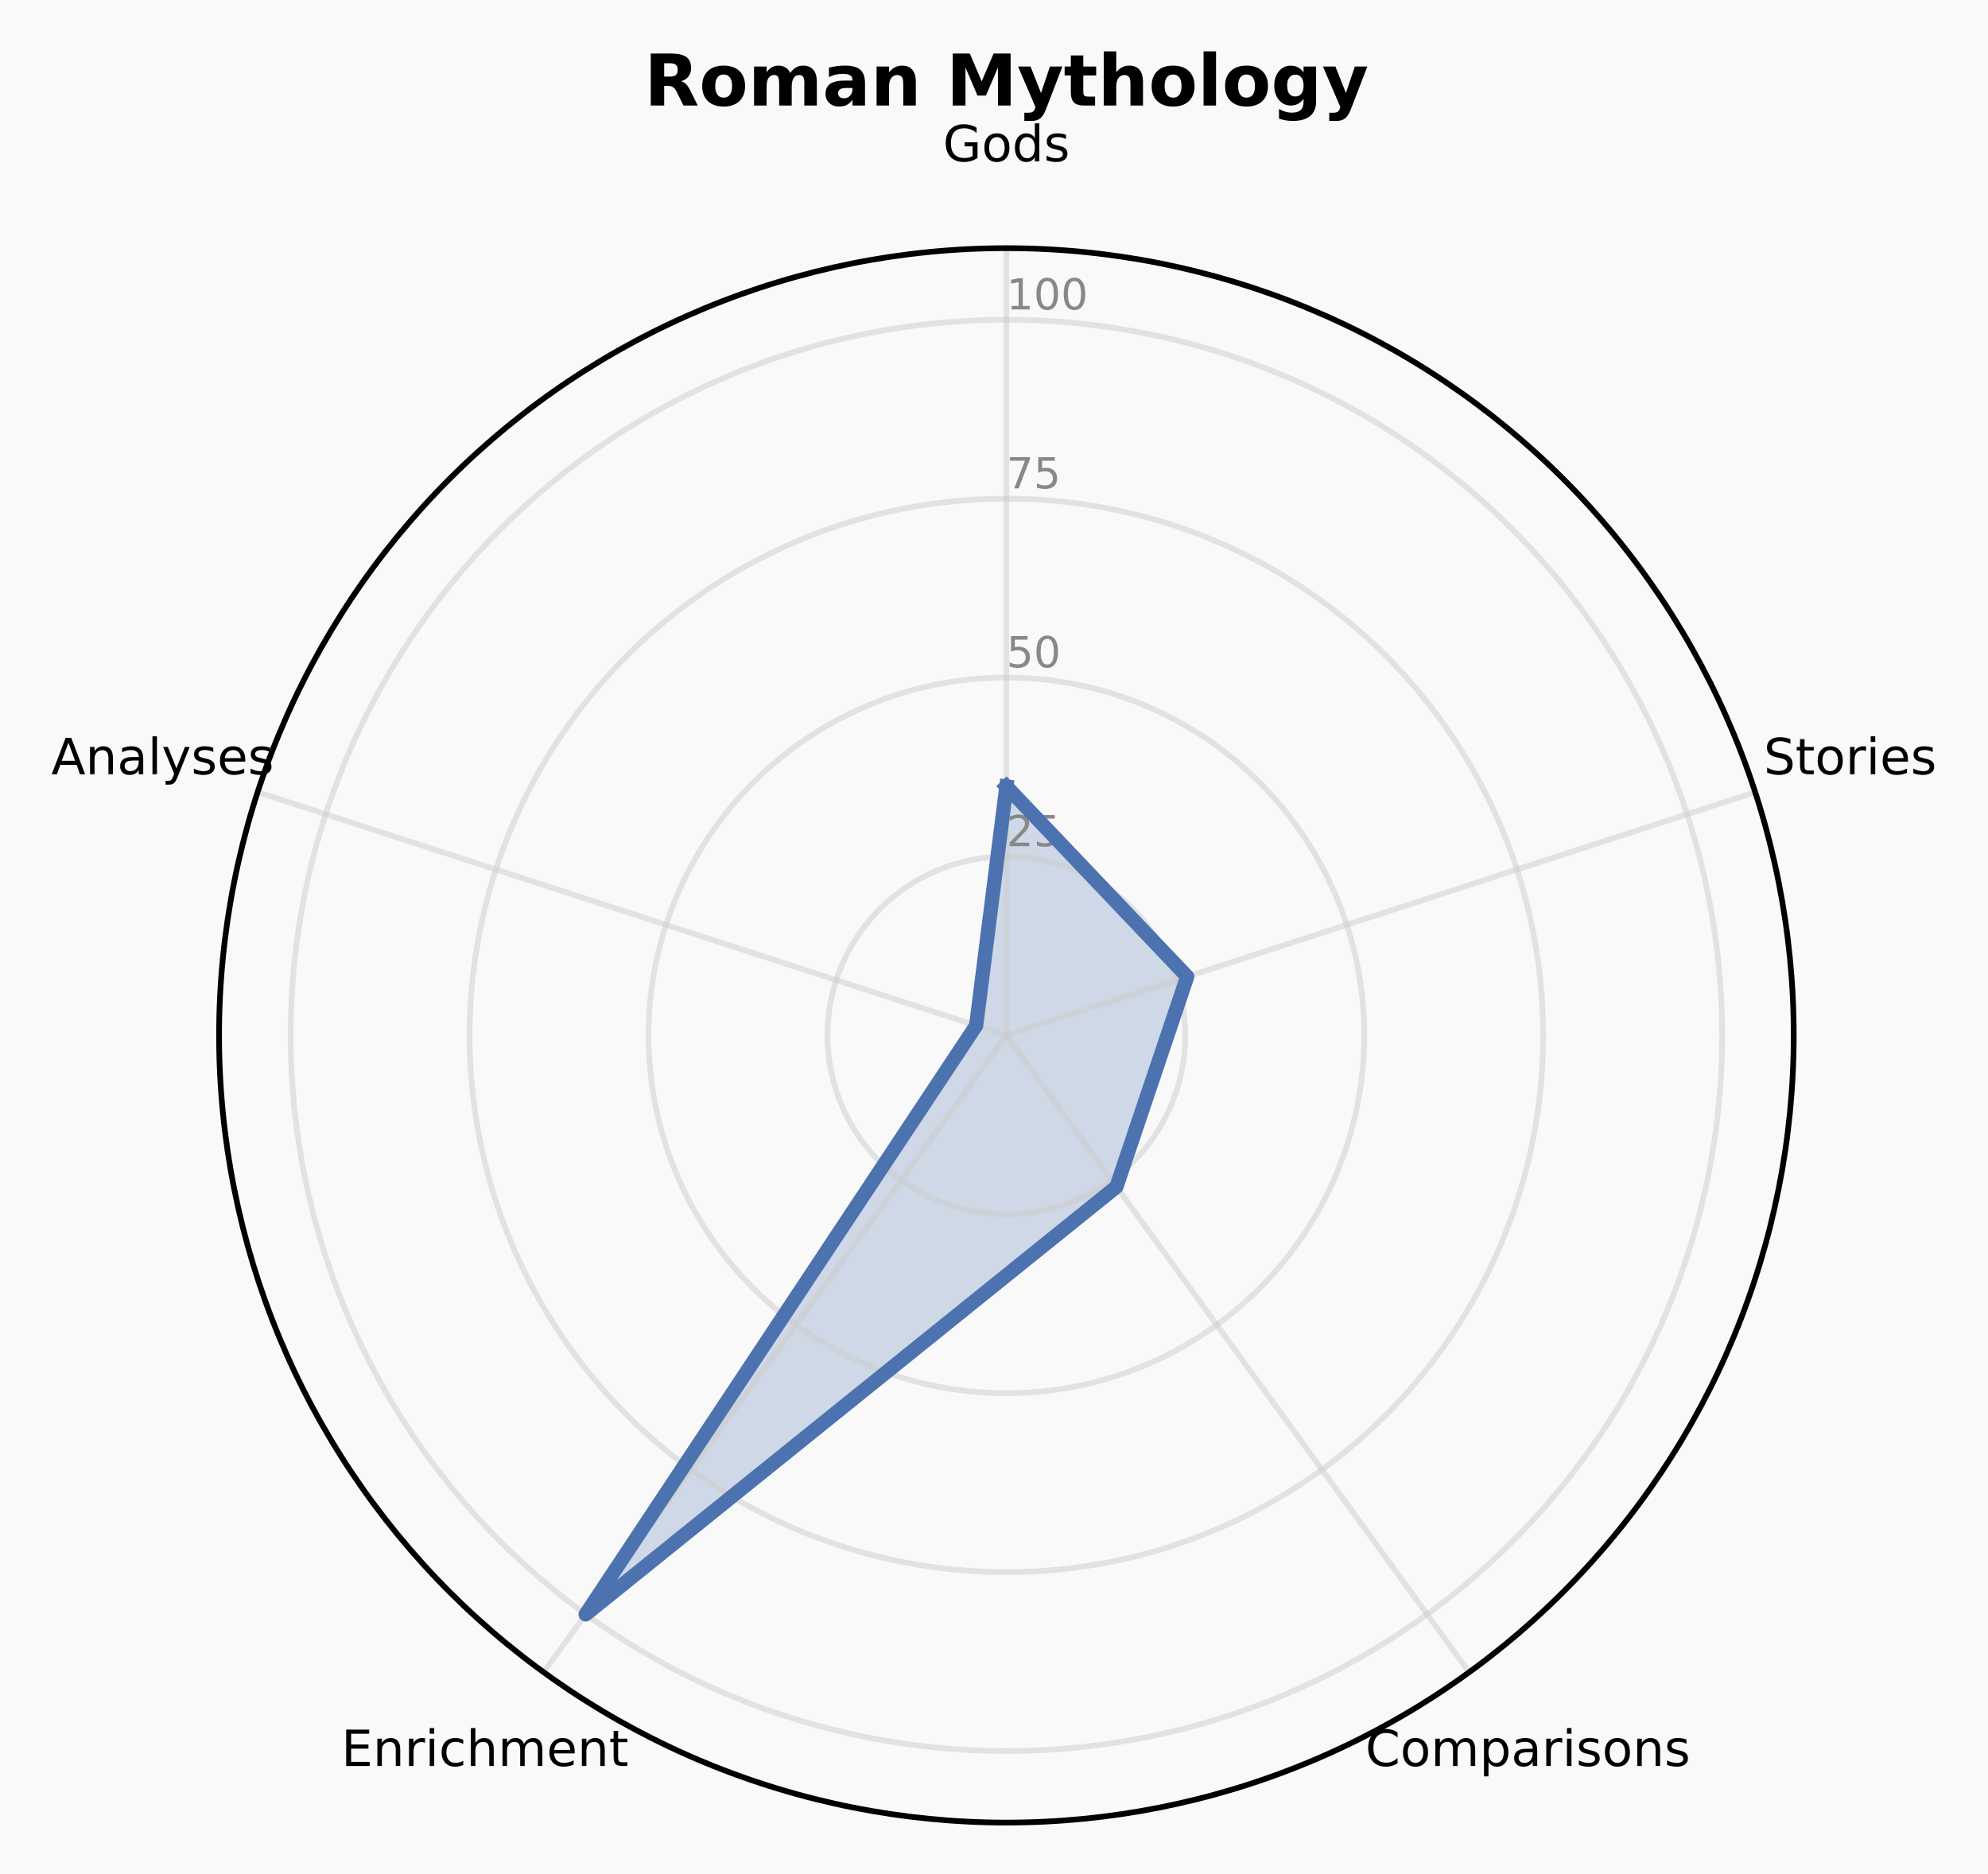
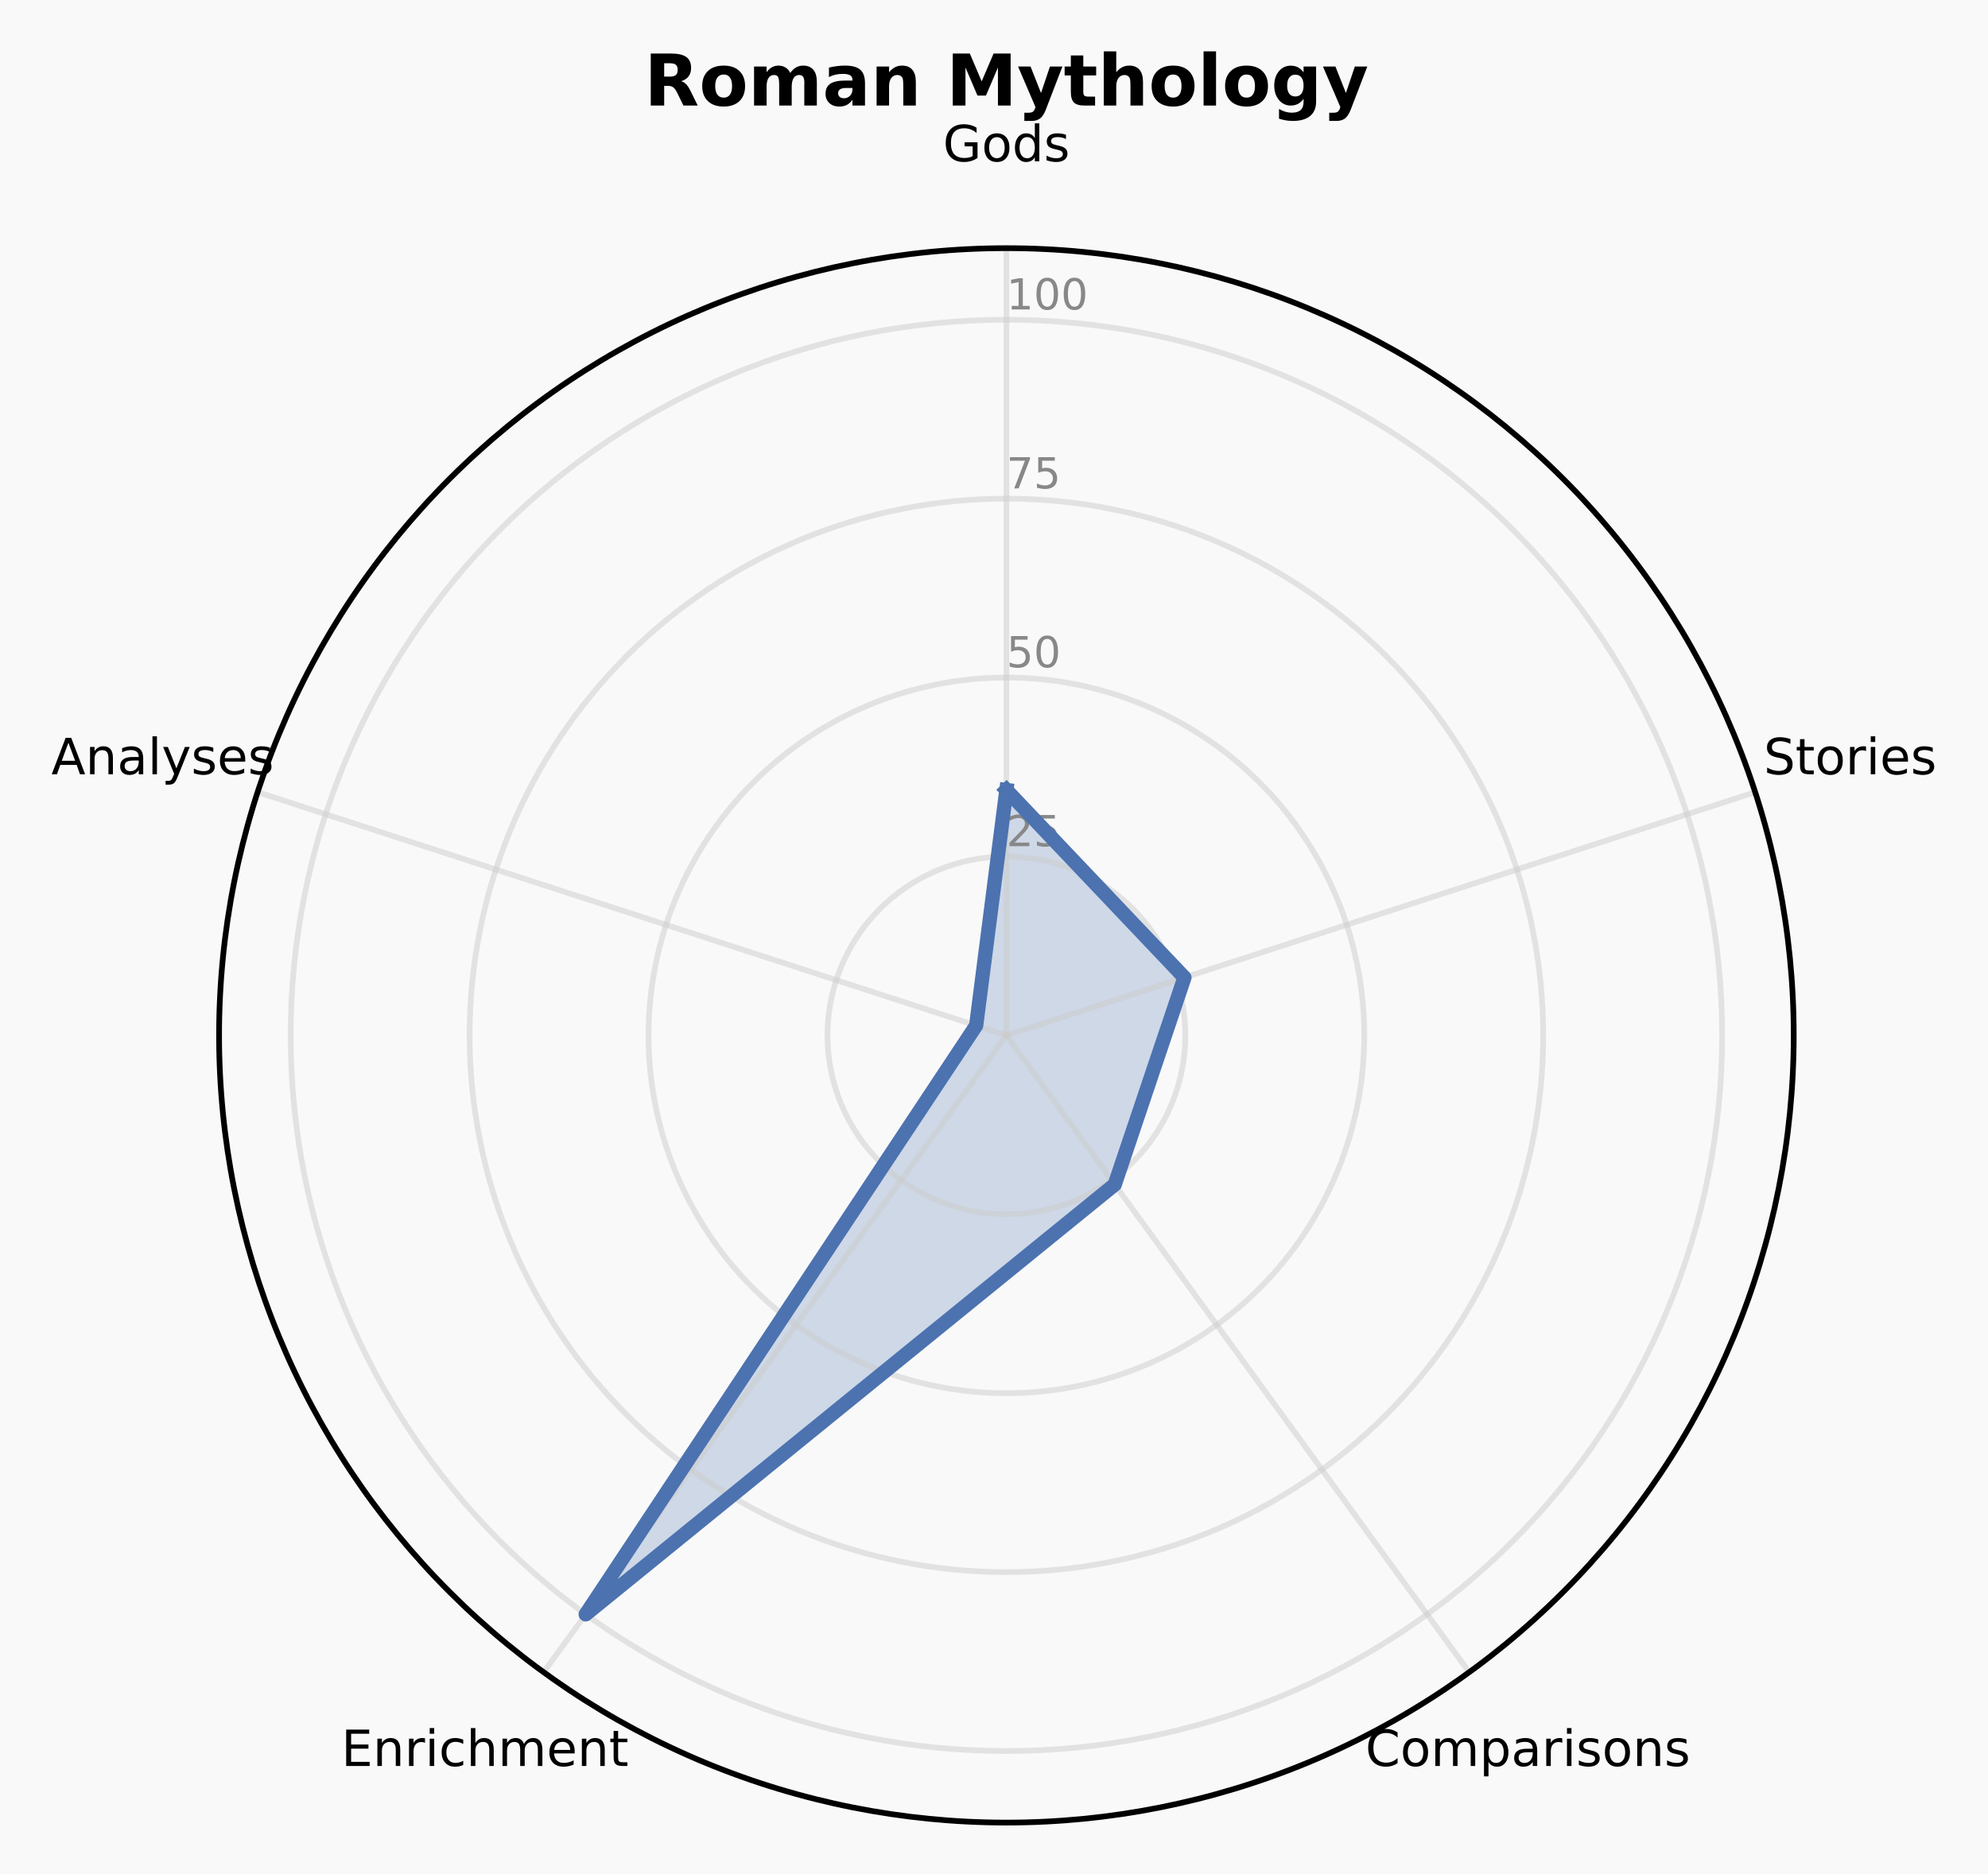
<svg xmlns="http://www.w3.org/2000/svg" xmlns:xlink="http://www.w3.org/1999/xlink" width="278.709pt" height="262.758pt" viewBox="0 0 278.709 262.758" version="1.1">
  <defs>
    <style type="text/css">*{stroke-linejoin: round; stroke-linecap: butt}</style>
  </defs>
  <g id="figure_1">
    <g id="patch_1">
      <path d="M 0 262.758  L 278.709 262.758  L 278.709 0  L 0 0  z " style="fill: #f9f9f9" />
    </g>
    <g id="axes_1">
      <g id="patch_2">
        <path d="M 251.473 145.178  C 251.473 130.683 248.618 116.329 243.071 102.938  C 237.524 89.546 229.393 77.377 219.143 67.128  C 208.894 56.878 196.725 48.748 183.334 43.201  C 169.942 37.654 155.588 34.798 141.093 34.798  C 126.598 34.798 112.244 37.654 98.853 43.201  C 85.461 48.748 73.293 56.878 63.043 67.128  C 52.794 77.377 44.663 89.546 39.116 102.938  C 33.569 116.329 30.714 130.683 30.714 145.178  C 30.714 159.673 33.569 174.027 39.116 187.418  C 44.663 200.81 52.794 212.979 63.043 223.228  C 73.293 233.478 85.461 241.609 98.853 247.155  C 112.244 252.702 126.598 255.558 141.093 255.558  C 155.588 255.558 169.942 252.702 183.334 247.155  C 196.725 241.609 208.894 233.478 219.143 223.228  C 229.393 212.979 237.524 200.81 243.071 187.418  C 248.618 174.027 251.473 159.673 251.473 145.178  M 141.093 145.178  C 141.093 145.178 141.093 145.178 141.093 145.178  C 141.093 145.178 141.093 145.178 141.093 145.178  C 141.093 145.178 141.093 145.178 141.093 145.178  C 141.093 145.178 141.093 145.178 141.093 145.178  C 141.093 145.178 141.093 145.178 141.093 145.178  C 141.093 145.178 141.093 145.178 141.093 145.178  C 141.093 145.178 141.093 145.178 141.093 145.178  C 141.093 145.178 141.093 145.178 141.093 145.178  C 141.093 145.178 141.093 145.178 141.093 145.178  C 141.093 145.178 141.093 145.178 141.093 145.178  C 141.093 145.178 141.093 145.178 141.093 145.178  C 141.093 145.178 141.093 145.178 141.093 145.178  C 141.093 145.178 141.093 145.178 141.093 145.178  C 141.093 145.178 141.093 145.178 141.093 145.178  C 141.093 145.178 141.093 145.178 141.093 145.178  C 141.093 145.178 141.093 145.178 141.093 145.178  z " style="fill: #f9f9f9" />
      </g>
      <g id="patch_3">
-         <path d="M 141.093 110.275  L 166.443 136.941  L 156.519 166.41  L 82.112 226.359  L 136.852 143.8  z " clip-path="url(#pf3f1584807)" style="fill: #4c72b0; opacity: 0.25; stroke: #4c72b0; stroke-linejoin: miter" />
+         <path d="M 141.093 110.774  L 166.053 137.068  L 156.285 166.088  L 82.112 226.359  L 136.852 143.8  z " clip-path="url(#p3f93b5cfc9)" style="fill: #4c72b0; opacity: 0.25; stroke: #4c72b0; stroke-linejoin: miter" />
      </g>
      <g id="matplotlib.axis_1">
        <g id="xtick_1">
          <g id="line2d_1">
-             <path d="M 141.093 145.178  L 141.093 34.798  " clip-path="url(#pf3f1584807)" style="fill: none; stroke: #cccccc; stroke-opacity: 0.5; stroke-width: 0.8; stroke-linecap: square" />
+             <path d="M 141.093 145.178  L 141.093 34.798  " clip-path="url(#p3f93b5cfc9)" style="fill: none; stroke: #cccccc; stroke-opacity: 0.5; stroke-width: 0.8; stroke-linecap: square" />
          </g>
          <g id="text_1">
            <g transform="translate(132.1945 22.61707) scale(0.07 -0.07)">
              <defs>
                <path id="DejaVuSans-2a" d="M 3809 666  L 3809 1919  L 2778 1919  L 2778 2438  L 4434 2438  L 4434 434  Q 4069 175 3628 42  Q 3188 -91 2688 -91  Q 1594 -91 976 548  Q 359 1188 359 2328  Q 359 3472 976 4111  Q 1594 4750 2688 4750  Q 3144 4750 3555 4637  Q 3966 4525 4313 4306  L 4313 3634  Q 3963 3931 3569 4081  Q 3175 4231 2741 4231  Q 1884 4231 1454 3753  Q 1025 3275 1025 2328  Q 1025 1384 1454 906  Q 1884 428 2741 428  Q 3075 428 3337 486  Q 3600 544 3809 666  z " transform="scale(0.015625)" />
                <path id="DejaVuSans-52" d="M 1959 3097  Q 1497 3097 1228 2736  Q 959 2375 959 1747  Q 959 1119 1226 758  Q 1494 397 1959 397  Q 2419 397 2687 759  Q 2956 1122 2956 1747  Q 2956 2369 2687 2733  Q 2419 3097 1959 3097  z M 1959 3584  Q 2709 3584 3137 3096  Q 3566 2609 3566 1747  Q 3566 888 3137 398  Q 2709 -91 1959 -91  Q 1206 -91 779 398  Q 353 888 353 1747  Q 353 2609 779 3096  Q 1206 3584 1959 3584  z " transform="scale(0.015625)" />
                <path id="DejaVuSans-47" d="M 2906 2969  L 2906 4863  L 3481 4863  L 3481 0  L 2906 0  L 2906 525  Q 2725 213 2448 61  Q 2172 -91 1784 -91  Q 1150 -91 751 415  Q 353 922 353 1747  Q 353 2572 751 3078  Q 1150 3584 1784 3584  Q 2172 3584 2448 3432  Q 2725 3281 2906 2969  z M 947 1747  Q 947 1113 1208 752  Q 1469 391 1925 391  Q 2381 391 2643 752  Q 2906 1113 2906 1747  Q 2906 2381 2643 2742  Q 2381 3103 1925 3103  Q 1469 3103 1208 2742  Q 947 2381 947 1747  z " transform="scale(0.015625)" />
                <path id="DejaVuSans-56" d="M 2834 3397  L 2834 2853  Q 2591 2978 2328 3040  Q 2066 3103 1784 3103  Q 1356 3103 1142 2972  Q 928 2841 928 2578  Q 928 2378 1081 2264  Q 1234 2150 1697 2047  L 1894 2003  Q 2506 1872 2764 1633  Q 3022 1394 3022 966  Q 3022 478 2636 193  Q 2250 -91 1575 -91  Q 1294 -91 989 -36  Q 684 19 347 128  L 347 722  Q 666 556 975 473  Q 1284 391 1588 391  Q 1994 391 2212 530  Q 2431 669 2431 922  Q 2431 1156 2273 1281  Q 2116 1406 1581 1522  L 1381 1569  Q 847 1681 609 1914  Q 372 2147 372 2553  Q 372 3047 722 3315  Q 1072 3584 1716 3584  Q 2034 3584 2315 3537  Q 2597 3491 2834 3397  z " transform="scale(0.015625)" />
              </defs>
              <use xlink:href="#DejaVuSans-2a" />
              <use xlink:href="#DejaVuSans-52" transform="translate(77.48438 0)" />
              <use xlink:href="#DejaVuSans-47" transform="translate(138.6719 0)" />
              <use xlink:href="#DejaVuSans-56" transform="translate(202.1562 0)" />
            </g>
          </g>
        </g>
        <g id="xtick_2">
          <g id="line2d_2">
-             <path d="M 141.093 145.178  L 246.07 111.069  " clip-path="url(#pf3f1584807)" style="fill: none; stroke: #cccccc; stroke-opacity: 0.5; stroke-width: 0.8; stroke-linecap: square" />
+             <path d="M 141.093 145.178  L 246.07 111.069  " clip-path="url(#p3f93b5cfc9)" style="fill: none; stroke: #cccccc; stroke-opacity: 0.5; stroke-width: 0.8; stroke-linecap: square" />
          </g>
          <g id="text_2">
            <g transform="translate(247.2616 108.5613) scale(0.07 -0.07)">
              <defs>
                <path id="DejaVuSans-36" d="M 3425 4513  L 3425 3897  Q 3066 4069 2747 4153  Q 2428 4238 2131 4238  Q 1616 4238 1336 4038  Q 1056 3838 1056 3469  Q 1056 3159 1242 3001  Q 1428 2844 1947 2747  L 2328 2669  Q 3034 2534 3370 2195  Q 3706 1856 3706 1288  Q 3706 609 3251 259  Q 2797 -91 1919 -91  Q 1588 -91 1214 -16  Q 841 59 441 206  L 441 856  Q 825 641 1194 531  Q 1563 422 1919 422  Q 2459 422 2753 634  Q 3047 847 3047 1241  Q 3047 1584 2836 1778  Q 2625 1972 2144 2069  L 1759 2144  Q 1053 2284 737 2584  Q 422 2884 422 3419  Q 422 4038 858 4394  Q 1294 4750 2059 4750  Q 2388 4750 2728 4690  Q 3069 4631 3425 4513  z " transform="scale(0.015625)" />
                <path id="DejaVuSans-57" d="M 1172 4494  L 1172 3500  L 2356 3500  L 2356 3053  L 1172 3053  L 1172 1153  Q 1172 725 1289 603  Q 1406 481 1766 481  L 2356 481  L 2356 0  L 1766 0  Q 1100 0 847 248  Q 594 497 594 1153  L 594 3053  L 172 3053  L 172 3500  L 594 3500  L 594 4494  L 1172 4494  z " transform="scale(0.015625)" />
                <path id="DejaVuSans-55" d="M 2631 2963  Q 2534 3019 2420 3045  Q 2306 3072 2169 3072  Q 1681 3072 1420 2755  Q 1159 2438 1159 1844  L 1159 0  L 581 0  L 581 3500  L 1159 3500  L 1159 2956  Q 1341 3275 1631 3429  Q 1922 3584 2338 3584  Q 2397 3584 2469 3576  Q 2541 3569 2628 3553  L 2631 2963  z " transform="scale(0.015625)" />
                <path id="DejaVuSans-4c" d="M 603 3500  L 1178 3500  L 1178 0  L 603 0  L 603 3500  z M 603 4863  L 1178 4863  L 1178 4134  L 603 4134  L 603 4863  z " transform="scale(0.015625)" />
                <path id="DejaVuSans-48" d="M 3597 1894  L 3597 1613  L 953 1613  Q 991 1019 1311 708  Q 1631 397 2203 397  Q 2534 397 2845 478  Q 3156 559 3463 722  L 3463 178  Q 3153 47 2828 -22  Q 2503 -91 2169 -91  Q 1331 -91 842 396  Q 353 884 353 1716  Q 353 2575 817 3079  Q 1281 3584 2069 3584  Q 2775 3584 3186 3129  Q 3597 2675 3597 1894  z M 3022 2063  Q 3016 2534 2758 2815  Q 2500 3097 2075 3097  Q 1594 3097 1305 2825  Q 1016 2553 972 2059  L 3022 2063  z " transform="scale(0.015625)" />
              </defs>
              <use xlink:href="#DejaVuSans-36" />
              <use xlink:href="#DejaVuSans-57" transform="translate(63.48438 0)" />
              <use xlink:href="#DejaVuSans-52" transform="translate(102.6875 0)" />
              <use xlink:href="#DejaVuSans-55" transform="translate(163.875 0)" />
              <use xlink:href="#DejaVuSans-4c" transform="translate(204.9844 0)" />
              <use xlink:href="#DejaVuSans-48" transform="translate(232.7656 0)" />
              <use xlink:href="#DejaVuSans-56" transform="translate(294.2969 0)" />
            </g>
          </g>
        </g>
        <g id="xtick_3">
          <g id="line2d_3">
-             <path d="M 141.093 145.178  L 205.973 234.477  " clip-path="url(#pf3f1584807)" style="fill: none; stroke: #cccccc; stroke-opacity: 0.5; stroke-width: 0.8; stroke-linecap: square" />
+             <path d="M 141.093 145.178  L 205.973 234.477  " clip-path="url(#p3f93b5cfc9)" style="fill: none; stroke: #cccccc; stroke-opacity: 0.5; stroke-width: 0.8; stroke-linecap: square" />
          </g>
          <g id="text_3">
            <g transform="translate(191.4228 247.6219) scale(0.07 -0.07)">
              <defs>
                <path id="DejaVuSans-26" d="M 4122 4306  L 4122 3641  Q 3803 3938 3442 4084  Q 3081 4231 2675 4231  Q 1875 4231 1450 3742  Q 1025 3253 1025 2328  Q 1025 1406 1450 917  Q 1875 428 2675 428  Q 3081 428 3442 575  Q 3803 722 4122 1019  L 4122 359  Q 3791 134 3420 21  Q 3050 -91 2638 -91  Q 1578 -91 968 557  Q 359 1206 359 2328  Q 359 3453 968 4101  Q 1578 4750 2638 4750  Q 3056 4750 3426 4639  Q 3797 4528 4122 4306  z " transform="scale(0.015625)" />
                <path id="DejaVuSans-50" d="M 3328 2828  Q 3544 3216 3844 3400  Q 4144 3584 4550 3584  Q 5097 3584 5394 3201  Q 5691 2819 5691 2113  L 5691 0  L 5113 0  L 5113 2094  Q 5113 2597 4934 2840  Q 4756 3084 4391 3084  Q 3944 3084 3684 2787  Q 3425 2491 3425 1978  L 3425 0  L 2847 0  L 2847 2094  Q 2847 2600 2669 2842  Q 2491 3084 2119 3084  Q 1678 3084 1418 2786  Q 1159 2488 1159 1978  L 1159 0  L 581 0  L 581 3500  L 1159 3500  L 1159 2956  Q 1356 3278 1631 3431  Q 1906 3584 2284 3584  Q 2666 3584 2933 3390  Q 3200 3197 3328 2828  z " transform="scale(0.015625)" />
                <path id="DejaVuSans-53" d="M 1159 525  L 1159 -1331  L 581 -1331  L 581 3500  L 1159 3500  L 1159 2969  Q 1341 3281 1617 3432  Q 1894 3584 2278 3584  Q 2916 3584 3314 3078  Q 3713 2572 3713 1747  Q 3713 922 3314 415  Q 2916 -91 2278 -91  Q 1894 -91 1617 61  Q 1341 213 1159 525  z M 3116 1747  Q 3116 2381 2855 2742  Q 2594 3103 2138 3103  Q 1681 3103 1420 2742  Q 1159 2381 1159 1747  Q 1159 1113 1420 752  Q 1681 391 2138 391  Q 2594 391 2855 752  Q 3116 1113 3116 1747  z " transform="scale(0.015625)" />
                <path id="DejaVuSans-44" d="M 2194 1759  Q 1497 1759 1228 1600  Q 959 1441 959 1056  Q 959 750 1161 570  Q 1363 391 1709 391  Q 2188 391 2477 730  Q 2766 1069 2766 1631  L 2766 1759  L 2194 1759  z M 3341 1997  L 3341 0  L 2766 0  L 2766 531  Q 2569 213 2275 61  Q 1981 -91 1556 -91  Q 1019 -91 701 211  Q 384 513 384 1019  Q 384 1609 779 1909  Q 1175 2209 1959 2209  L 2766 2209  L 2766 2266  Q 2766 2663 2505 2880  Q 2244 3097 1772 3097  Q 1472 3097 1187 3025  Q 903 2953 641 2809  L 641 3341  Q 956 3463 1253 3523  Q 1550 3584 1831 3584  Q 2591 3584 2966 3190  Q 3341 2797 3341 1997  z " transform="scale(0.015625)" />
                <path id="DejaVuSans-51" d="M 3513 2113  L 3513 0  L 2938 0  L 2938 2094  Q 2938 2591 2744 2837  Q 2550 3084 2163 3084  Q 1697 3084 1428 2787  Q 1159 2491 1159 1978  L 1159 0  L 581 0  L 581 3500  L 1159 3500  L 1159 2956  Q 1366 3272 1645 3428  Q 1925 3584 2291 3584  Q 2894 3584 3203 3211  Q 3513 2838 3513 2113  z " transform="scale(0.015625)" />
              </defs>
              <use xlink:href="#DejaVuSans-26" />
              <use xlink:href="#DejaVuSans-52" transform="translate(69.82812 0)" />
              <use xlink:href="#DejaVuSans-50" transform="translate(131.0156 0)" />
              <use xlink:href="#DejaVuSans-53" transform="translate(228.4219 0)" />
              <use xlink:href="#DejaVuSans-44" transform="translate(291.9062 0)" />
              <use xlink:href="#DejaVuSans-55" transform="translate(353.1875 0)" />
              <use xlink:href="#DejaVuSans-4c" transform="translate(394.2969 0)" />
              <use xlink:href="#DejaVuSans-56" transform="translate(422.0781 0)" />
              <use xlink:href="#DejaVuSans-52" transform="translate(474.1719 0)" />
              <use xlink:href="#DejaVuSans-51" transform="translate(535.3594 0)" />
              <use xlink:href="#DejaVuSans-56" transform="translate(598.7344 0)" />
            </g>
          </g>
        </g>
        <g id="xtick_4">
          <g id="line2d_4">
-             <path d="M 141.093 145.178  L 76.214 234.477  " clip-path="url(#pf3f1584807)" style="fill: none; stroke: #cccccc; stroke-opacity: 0.5; stroke-width: 0.8; stroke-linecap: square" />
+             <path d="M 141.093 145.178  L 76.214 234.477  " clip-path="url(#p3f93b5cfc9)" style="fill: none; stroke: #cccccc; stroke-opacity: 0.5; stroke-width: 0.8; stroke-linecap: square" />
          </g>
          <g id="text_4">
            <g transform="translate(47.8483 247.6219) scale(0.07 -0.07)">
              <defs>
                <path id="DejaVuSans-28" d="M 628 4666  L 3578 4666  L 3578 4134  L 1259 4134  L 1259 2753  L 3481 2753  L 3481 2222  L 1259 2222  L 1259 531  L 3634 531  L 3634 0  L 628 0  L 628 4666  z " transform="scale(0.015625)" />
                <path id="DejaVuSans-46" d="M 3122 3366  L 3122 2828  Q 2878 2963 2633 3030  Q 2388 3097 2138 3097  Q 1578 3097 1268 2742  Q 959 2388 959 1747  Q 959 1106 1268 751  Q 1578 397 2138 397  Q 2388 397 2633 464  Q 2878 531 3122 666  L 3122 134  Q 2881 22 2623 -34  Q 2366 -91 2075 -91  Q 1284 -91 818 406  Q 353 903 353 1747  Q 353 2603 823 3093  Q 1294 3584 2113 3584  Q 2378 3584 2631 3529  Q 2884 3475 3122 3366  z " transform="scale(0.015625)" />
                <path id="DejaVuSans-4b" d="M 3513 2113  L 3513 0  L 2938 0  L 2938 2094  Q 2938 2591 2744 2837  Q 2550 3084 2163 3084  Q 1697 3084 1428 2787  Q 1159 2491 1159 1978  L 1159 0  L 581 0  L 581 4863  L 1159 4863  L 1159 2956  Q 1366 3272 1645 3428  Q 1925 3584 2291 3584  Q 2894 3584 3203 3211  Q 3513 2838 3513 2113  z " transform="scale(0.015625)" />
              </defs>
              <use xlink:href="#DejaVuSans-28" />
              <use xlink:href="#DejaVuSans-51" transform="translate(63.1875 0)" />
              <use xlink:href="#DejaVuSans-55" transform="translate(126.5625 0)" />
              <use xlink:href="#DejaVuSans-4c" transform="translate(167.6719 0)" />
              <use xlink:href="#DejaVuSans-46" transform="translate(195.4531 0)" />
              <use xlink:href="#DejaVuSans-4b" transform="translate(250.4375 0)" />
              <use xlink:href="#DejaVuSans-50" transform="translate(313.8125 0)" />
              <use xlink:href="#DejaVuSans-48" transform="translate(411.2188 0)" />
              <use xlink:href="#DejaVuSans-51" transform="translate(472.75 0)" />
              <use xlink:href="#DejaVuSans-57" transform="translate(536.125 0)" />
            </g>
          </g>
        </g>
        <g id="xtick_5">
          <g id="line2d_5">
-             <path d="M 141.093 145.178  L 36.116 111.069  " clip-path="url(#pf3f1584807)" style="fill: none; stroke: #cccccc; stroke-opacity: 0.5; stroke-width: 0.8; stroke-linecap: square" />
+             <path d="M 141.093 145.178  L 36.116 111.069  " clip-path="url(#p3f93b5cfc9)" style="fill: none; stroke: #cccccc; stroke-opacity: 0.5; stroke-width: 0.8; stroke-linecap: square" />
          </g>
          <g id="text_5">
            <g transform="translate(7.2 108.5613) scale(0.07 -0.07)">
              <defs>
                <path id="DejaVuSans-24" d="M 2188 4044  L 1331 1722  L 3047 1722  L 2188 4044  z M 1831 4666  L 2547 4666  L 4325 0  L 3669 0  L 3244 1197  L 1141 1197  L 716 0  L 50 0  L 1831 4666  z " transform="scale(0.015625)" />
                <path id="DejaVuSans-4f" d="M 603 4863  L 1178 4863  L 1178 0  L 603 0  L 603 4863  z " transform="scale(0.015625)" />
                <path id="DejaVuSans-5c" d="M 2059 -325  Q 1816 -950 1584 -1140  Q 1353 -1331 966 -1331  L 506 -1331  L 506 -850  L 844 -850  Q 1081 -850 1212 -737  Q 1344 -625 1503 -206  L 1606 56  L 191 3500  L 800 3500  L 1894 763  L 2988 3500  L 3597 3500  L 2059 -325  z " transform="scale(0.015625)" />
              </defs>
              <use xlink:href="#DejaVuSans-24" />
              <use xlink:href="#DejaVuSans-51" transform="translate(68.40625 0)" />
              <use xlink:href="#DejaVuSans-44" transform="translate(131.7812 0)" />
              <use xlink:href="#DejaVuSans-4f" transform="translate(193.0625 0)" />
              <use xlink:href="#DejaVuSans-5c" transform="translate(220.8438 0)" />
              <use xlink:href="#DejaVuSans-56" transform="translate(280.0312 0)" />
              <use xlink:href="#DejaVuSans-48" transform="translate(332.125 0)" />
              <use xlink:href="#DejaVuSans-56" transform="translate(393.6562 0)" />
            </g>
          </g>
        </g>
      </g>
      <g id="matplotlib.axis_2">
        <g id="ytick_1">
          <g id="line2d_6">
-             <path d="M 141.093 120.092  C 144.388 120.092 147.65 120.741 150.693 122.001  C 153.737 123.262 156.503 125.11 158.832 127.439  C 161.161 129.769 163.009 132.534 164.27 135.578  C 165.531 138.621 166.18 141.884 166.18 145.178  C 166.18 148.472 165.531 151.735 164.27 154.778  C 163.009 157.822 161.161 160.587 158.832 162.917  C 156.503 165.246 153.737 167.094 150.693 168.355  C 147.65 169.615 144.388 170.264 141.093 170.264  C 137.799 170.264 134.537 169.615 131.493 168.355  C 128.45 167.094 125.684 165.246 123.355 162.917  C 121.025 160.587 119.177 157.822 117.917 154.778  C 116.656 151.735 116.007 148.472 116.007 145.178  C 116.007 141.884 116.656 138.621 117.917 135.578  C 119.177 132.534 121.025 129.769 123.355 127.439  C 125.684 125.11 128.45 123.262 131.493 122.001  C 134.537 120.741 137.799 120.092 141.093 120.092  " clip-path="url(#pf3f1584807)" style="fill: none; stroke: #cccccc; stroke-opacity: 0.5; stroke-width: 0.8; stroke-linecap: square" />
+             <path d="M 141.093 120.092  C 144.388 120.092 147.65 120.741 150.693 122.001  C 153.737 123.262 156.503 125.11 158.832 127.439  C 161.161 129.769 163.009 132.534 164.27 135.578  C 165.531 138.621 166.18 141.884 166.18 145.178  C 166.18 148.472 165.531 151.735 164.27 154.778  C 163.009 157.822 161.161 160.587 158.832 162.917  C 156.503 165.246 153.737 167.094 150.693 168.355  C 147.65 169.615 144.388 170.264 141.093 170.264  C 137.799 170.264 134.537 169.615 131.493 168.355  C 128.45 167.094 125.684 165.246 123.355 162.917  C 121.025 160.587 119.177 157.822 117.917 154.778  C 116.656 151.735 116.007 148.472 116.007 145.178  C 116.007 141.884 116.656 138.621 117.917 135.578  C 119.177 132.534 121.025 129.769 123.355 127.439  C 125.684 125.11 128.45 123.262 131.493 122.001  C 134.537 120.741 137.799 120.092 141.093 120.092  " clip-path="url(#p3f93b5cfc9)" style="fill: none; stroke: #cccccc; stroke-opacity: 0.5; stroke-width: 0.8; stroke-linecap: square" />
          </g>
          <g id="text_6">
            <g style="fill: #888888" transform="translate(141.0933 118.6504) scale(0.06 -0.06)">
              <defs>
                <path id="DejaVuSans-15" d="M 1228 531  L 3431 531  L 3431 0  L 469 0  L 469 531  Q 828 903 1448 1529  Q 2069 2156 2228 2338  Q 2531 2678 2651 2914  Q 2772 3150 2772 3378  Q 2772 3750 2511 3984  Q 2250 4219 1831 4219  Q 1534 4219 1204 4116  Q 875 4013 500 3803  L 500 4441  Q 881 4594 1212 4672  Q 1544 4750 1819 4750  Q 2544 4750 2975 4387  Q 3406 4025 3406 3419  Q 3406 3131 3298 2873  Q 3191 2616 2906 2266  Q 2828 2175 2409 1742  Q 1991 1309 1228 531  z " transform="scale(0.015625)" />
                <path id="DejaVuSans-18" d="M 691 4666  L 3169 4666  L 3169 4134  L 1269 4134  L 1269 2991  Q 1406 3038 1543 3061  Q 1681 3084 1819 3084  Q 2600 3084 3056 2656  Q 3513 2228 3513 1497  Q 3513 744 3044 326  Q 2575 -91 1722 -91  Q 1428 -91 1123 -41  Q 819 9 494 109  L 494 744  Q 775 591 1075 516  Q 1375 441 1709 441  Q 2250 441 2565 725  Q 2881 1009 2881 1497  Q 2881 1984 2565 2268  Q 2250 2553 1709 2553  Q 1456 2553 1204 2497  Q 953 2441 691 2322  L 691 4666  z " transform="scale(0.015625)" />
              </defs>
              <use xlink:href="#DejaVuSans-15" />
              <use xlink:href="#DejaVuSans-18" transform="translate(63.625 0)" />
            </g>
          </g>
        </g>
        <g id="ytick_2">
          <g id="line2d_7">
-             <path d="M 141.093 95.005  C 147.682 95.005 154.206 96.303 160.293 98.825  C 166.381 101.346 171.912 105.042 176.571 109.701  C 181.229 114.36 184.925 119.891 187.447 125.978  C 189.968 132.065 191.266 138.589 191.266 145.178  C 191.266 151.767 189.968 158.291 187.447 164.378  C 184.925 170.465 181.229 175.997 176.571 180.655  C 171.912 185.314 166.381 189.01 160.293 191.531  C 154.206 194.053 147.682 195.351 141.093 195.351  C 134.505 195.351 127.98 194.053 121.893 191.531  C 115.806 189.01 110.275 185.314 105.616 180.655  C 100.957 175.997 97.261 170.465 94.74 164.378  C 92.219 158.291 90.921 151.767 90.921 145.178  C 90.921 138.589 92.219 132.065 94.74 125.978  C 97.261 119.891 100.957 114.36 105.616 109.701  C 110.275 105.042 115.806 101.346 121.893 98.825  C 127.98 96.303 134.505 95.005 141.093 95.005  " clip-path="url(#pf3f1584807)" style="fill: none; stroke: #cccccc; stroke-opacity: 0.5; stroke-width: 0.8; stroke-linecap: square" />
+             <path d="M 141.093 95.005  C 147.682 95.005 154.206 96.303 160.293 98.825  C 166.381 101.346 171.912 105.042 176.571 109.701  C 181.229 114.36 184.925 119.891 187.447 125.978  C 189.968 132.065 191.266 138.589 191.266 145.178  C 191.266 151.767 189.968 158.291 187.447 164.378  C 184.925 170.465 181.229 175.997 176.571 180.655  C 171.912 185.314 166.381 189.01 160.293 191.531  C 154.206 194.053 147.682 195.351 141.093 195.351  C 134.505 195.351 127.98 194.053 121.893 191.531  C 115.806 189.01 110.275 185.314 105.616 180.655  C 100.957 175.997 97.261 170.465 94.74 164.378  C 92.219 158.291 90.921 151.767 90.921 145.178  C 90.921 138.589 92.219 132.065 94.74 125.978  C 97.261 119.891 100.957 114.36 105.616 109.701  C 110.275 105.042 115.806 101.346 121.893 98.825  C 127.98 96.303 134.505 95.005 141.093 95.005  " clip-path="url(#p3f93b5cfc9)" style="fill: none; stroke: #cccccc; stroke-opacity: 0.5; stroke-width: 0.8; stroke-linecap: square" />
          </g>
          <g id="text_7">
            <g style="fill: #888888" transform="translate(141.0933 93.56408) scale(0.06 -0.06)">
              <defs>
                <path id="DejaVuSans-13" d="M 2034 4250  Q 1547 4250 1301 3770  Q 1056 3291 1056 2328  Q 1056 1369 1301 889  Q 1547 409 2034 409  Q 2525 409 2770 889  Q 3016 1369 3016 2328  Q 3016 3291 2770 3770  Q 2525 4250 2034 4250  z M 2034 4750  Q 2819 4750 3233 4129  Q 3647 3509 3647 2328  Q 3647 1150 3233 529  Q 2819 -91 2034 -91  Q 1250 -91 836 529  Q 422 1150 422 2328  Q 422 3509 836 4129  Q 1250 4750 2034 4750  z " transform="scale(0.015625)" />
              </defs>
              <use xlink:href="#DejaVuSans-18" />
              <use xlink:href="#DejaVuSans-13" transform="translate(63.625 0)" />
            </g>
          </g>
        </g>
        <g id="ytick_3">
          <g id="line2d_8">
-             <path d="M 141.093 69.919  C 150.976 69.919 160.763 71.866 169.894 75.648  C 179.024 79.43 187.321 84.974 194.309 91.962  C 201.298 98.95 206.841 107.247 210.623 116.378  C 214.405 125.508 216.352 135.295 216.352 145.178  C 216.352 155.061 214.405 164.848 210.623 173.978  C 206.841 183.109 201.298 191.406 194.309 198.394  C 187.321 205.382 179.024 210.926 169.894 214.708  C 160.763 218.49 150.976 220.437 141.093 220.437  C 131.21 220.437 121.424 218.49 112.293 214.708  C 103.162 210.926 94.866 205.382 87.877 198.394  C 80.889 191.406 75.345 183.109 71.563 173.978  C 67.781 164.848 65.834 155.061 65.834 145.178  C 65.834 135.295 67.781 125.508 71.563 116.378  C 75.345 107.247 80.889 98.95 87.877 91.962  C 94.866 84.974 103.162 79.43 112.293 75.648  C 121.424 71.866 131.21 69.919 141.093 69.919  " clip-path="url(#pf3f1584807)" style="fill: none; stroke: #cccccc; stroke-opacity: 0.5; stroke-width: 0.8; stroke-linecap: square" />
+             <path d="M 141.093 69.919  C 150.976 69.919 160.763 71.866 169.894 75.648  C 179.024 79.43 187.321 84.974 194.309 91.962  C 201.298 98.95 206.841 107.247 210.623 116.378  C 214.405 125.508 216.352 135.295 216.352 145.178  C 216.352 155.061 214.405 164.848 210.623 173.978  C 206.841 183.109 201.298 191.406 194.309 198.394  C 187.321 205.382 179.024 210.926 169.894 214.708  C 160.763 218.49 150.976 220.437 141.093 220.437  C 131.21 220.437 121.424 218.49 112.293 214.708  C 103.162 210.926 94.866 205.382 87.877 198.394  C 80.889 191.406 75.345 183.109 71.563 173.978  C 67.781 164.848 65.834 155.061 65.834 145.178  C 65.834 135.295 67.781 125.508 71.563 116.378  C 75.345 107.247 80.889 98.95 87.877 91.962  C 94.866 84.974 103.162 79.43 112.293 75.648  C 121.424 71.866 131.21 69.919 141.093 69.919  " clip-path="url(#p3f93b5cfc9)" style="fill: none; stroke: #cccccc; stroke-opacity: 0.5; stroke-width: 0.8; stroke-linecap: square" />
          </g>
          <g id="text_8">
            <g style="fill: #888888" transform="translate(141.0933 68.47781) scale(0.06 -0.06)">
              <defs>
                <path id="DejaVuSans-1a" d="M 525 4666  L 3525 4666  L 3525 4397  L 1831 0  L 1172 0  L 2766 4134  L 525 4134  L 525 4666  z " transform="scale(0.015625)" />
              </defs>
              <use xlink:href="#DejaVuSans-1a" />
              <use xlink:href="#DejaVuSans-18" transform="translate(63.625 0)" />
            </g>
          </g>
        </g>
        <g id="ytick_4">
          <g id="line2d_9">
-             <path d="M 141.093 44.833  C 154.27 44.833 167.32 47.429 179.494 52.471  C 191.668 57.514 202.73 64.906 212.048 74.223  C 221.366 83.541 228.757 94.603 233.8 106.778  C 238.843 118.952 241.438 132.001 241.438 145.178  C 241.438 158.355 238.843 171.404 233.8 183.578  C 228.757 195.753 221.366 206.815 212.048 216.133  C 202.73 225.45 191.668 232.842 179.494 237.885  C 167.32 242.927 154.27 245.523 141.093 245.523  C 127.916 245.523 114.867 242.927 102.693 237.885  C 90.519 232.842 79.456 225.45 70.139 216.133  C 60.821 206.815 53.429 195.753 48.387 183.578  C 43.344 171.404 40.748 158.355 40.748 145.178  C 40.748 132.001 43.344 118.952 48.387 106.778  C 53.429 94.603 60.821 83.541 70.139 74.223  C 79.456 64.906 90.519 57.514 102.693 52.471  C 114.867 47.429 127.916 44.833 141.093 44.833  " clip-path="url(#pf3f1584807)" style="fill: none; stroke: #cccccc; stroke-opacity: 0.5; stroke-width: 0.8; stroke-linecap: square" />
+             <path d="M 141.093 44.833  C 154.27 44.833 167.32 47.429 179.494 52.471  C 191.668 57.514 202.73 64.906 212.048 74.223  C 221.366 83.541 228.757 94.603 233.8 106.778  C 238.843 118.952 241.438 132.001 241.438 145.178  C 241.438 158.355 238.843 171.404 233.8 183.578  C 228.757 195.753 221.366 206.815 212.048 216.133  C 202.73 225.45 191.668 232.842 179.494 237.885  C 167.32 242.927 154.27 245.523 141.093 245.523  C 127.916 245.523 114.867 242.927 102.693 237.885  C 90.519 232.842 79.456 225.45 70.139 216.133  C 60.821 206.815 53.429 195.753 48.387 183.578  C 43.344 171.404 40.748 158.355 40.748 145.178  C 40.748 132.001 43.344 118.952 48.387 106.778  C 53.429 94.603 60.821 83.541 70.139 74.223  C 79.456 64.906 90.519 57.514 102.693 52.471  C 114.867 47.429 127.916 44.833 141.093 44.833  " clip-path="url(#p3f93b5cfc9)" style="fill: none; stroke: #cccccc; stroke-opacity: 0.5; stroke-width: 0.8; stroke-linecap: square" />
          </g>
          <g id="text_9">
            <g style="fill: #888888" transform="translate(141.0933 43.39154) scale(0.06 -0.06)">
              <defs>
                <path id="DejaVuSans-14" d="M 794 531  L 1825 531  L 1825 4091  L 703 3866  L 703 4441  L 1819 4666  L 2450 4666  L 2450 531  L 3481 531  L 3481 0  L 794 0  L 794 531  z " transform="scale(0.015625)" />
              </defs>
              <use xlink:href="#DejaVuSans-14" />
              <use xlink:href="#DejaVuSans-13" transform="translate(63.625 0)" />
              <use xlink:href="#DejaVuSans-13" transform="translate(127.25 0)" />
            </g>
          </g>
        </g>
      </g>
      <g id="line2d_10">
-         <path d="M 141.093 110.275  L 166.443 136.941  L 156.519 166.41  L 82.112 226.359  L 136.852 143.8  L 141.093 110.275  " clip-path="url(#pf3f1584807)" style="fill: none; stroke: #4c72b0; stroke-width: 2; stroke-linecap: square" />
+         <path d="M 141.093 110.774  L 166.053 137.068  L 156.285 166.088  L 82.112 226.359  L 136.852 143.8  L 141.093 110.774  " clip-path="url(#p3f93b5cfc9)" style="fill: none; stroke: #4c72b0; stroke-width: 2; stroke-linecap: square" />
      </g>
      <g id="patch_4">
        <path d="M 141.093 34.798  C 126.598 34.798 112.244 37.654 98.853 43.201  C 85.461 48.748 73.293 56.878 63.043 67.128  C 52.794 77.377 44.663 89.546 39.116 102.938  C 33.569 116.329 30.714 130.683 30.714 145.178  C 30.714 159.673 33.569 174.027 39.116 187.418  C 44.663 200.81 52.794 212.979 63.043 223.228  C 73.293 233.478 85.461 241.609 98.853 247.155  C 112.244 252.702 126.598 255.558 141.093 255.558  C 155.588 255.558 169.942 252.702 183.334 247.155  C 196.725 241.609 208.894 233.478 219.143 223.228  C 229.393 212.979 237.524 200.81 243.071 187.418  C 248.618 174.027 251.473 159.673 251.473 145.178  C 251.473 130.683 248.618 116.329 243.071 102.938  C 237.524 89.546 229.393 77.377 219.143 67.128  C 208.894 56.878 196.725 48.748 183.334 43.201  C 169.942 37.654 155.588 34.798 141.093 34.798  " style="fill: none; stroke: #000000; stroke-width: 0.8; stroke-linejoin: miter; stroke-linecap: square" />
      </g>
      <g id="text_10">
        <g transform="translate(90.31671 14.79844) scale(0.1 -0.1)">
          <defs>
            <path id="DejaVuSans-Bold-35" d="M 2297 2597  Q 2675 2597 2839 2737  Q 3003 2878 3003 3200  Q 3003 3519 2839 3656  Q 2675 3794 2297 3794  L 1791 3794  L 1791 2597  L 2297 2597  z M 1791 1766  L 1791 0  L 588 0  L 588 4666  L 2425 4666  Q 3347 4666 3776 4356  Q 4206 4047 4206 3378  Q 4206 2916 3982 2619  Q 3759 2322 3309 2181  Q 3556 2125 3751 1926  Q 3947 1728 4147 1325  L 4800 0  L 3519 0  L 2950 1159  Q 2778 1509 2601 1637  Q 2425 1766 2131 1766  L 1791 1766  z " transform="scale(0.015625)" />
            <path id="DejaVuSans-Bold-52" d="M 2203 2784  Q 1831 2784 1636 2517  Q 1441 2250 1441 1747  Q 1441 1244 1636 976  Q 1831 709 2203 709  Q 2569 709 2762 976  Q 2956 1244 2956 1747  Q 2956 2250 2762 2517  Q 2569 2784 2203 2784  z M 2203 3584  Q 3106 3584 3614 3096  Q 4122 2609 4122 1747  Q 4122 884 3614 396  Q 3106 -91 2203 -91  Q 1297 -91 786 396  Q 275 884 275 1747  Q 275 2609 786 3096  Q 1297 3584 2203 3584  z " transform="scale(0.015625)" />
            <path id="DejaVuSans-Bold-50" d="M 3781 2919  Q 3994 3244 4286 3414  Q 4578 3584 4928 3584  Q 5531 3584 5847 3212  Q 6163 2841 6163 2131  L 6163 0  L 5038 0  L 5038 1825  Q 5041 1866 5042 1909  Q 5044 1953 5044 2034  Q 5044 2406 4934 2573  Q 4825 2741 4581 2741  Q 4263 2741 4089 2478  Q 3916 2216 3909 1719  L 3909 0  L 2784 0  L 2784 1825  Q 2784 2406 2684 2573  Q 2584 2741 2328 2741  Q 2006 2741 1831 2477  Q 1656 2213 1656 1722  L 1656 0  L 531 0  L 531 3500  L 1656 3500  L 1656 2988  Q 1863 3284 2130 3434  Q 2397 3584 2719 3584  Q 3081 3584 3359 3409  Q 3638 3234 3781 2919  z " transform="scale(0.015625)" />
            <path id="DejaVuSans-Bold-44" d="M 2106 1575  Q 1756 1575 1579 1456  Q 1403 1338 1403 1106  Q 1403 894 1545 773  Q 1688 653 1941 653  Q 2256 653 2472 879  Q 2688 1106 2688 1447  L 2688 1575  L 2106 1575  z M 3816 1997  L 3816 0  L 2688 0  L 2688 519  Q 2463 200 2181 54  Q 1900 -91 1497 -91  Q 953 -91 614 226  Q 275 544 275 1050  Q 275 1666 698 1953  Q 1122 2241 2028 2241  L 2688 2241  L 2688 2328  Q 2688 2594 2478 2717  Q 2269 2841 1825 2841  Q 1466 2841 1156 2769  Q 847 2697 581 2553  L 581 3406  Q 941 3494 1303 3539  Q 1666 3584 2028 3584  Q 2975 3584 3395 3211  Q 3816 2838 3816 1997  z " transform="scale(0.015625)" />
            <path id="DejaVuSans-Bold-51" d="M 4056 2131  L 4056 0  L 2931 0  L 2931 347  L 2931 1631  Q 2931 2084 2911 2256  Q 2891 2428 2841 2509  Q 2775 2619 2662 2680  Q 2550 2741 2406 2741  Q 2056 2741 1856 2470  Q 1656 2200 1656 1722  L 1656 0  L 538 0  L 538 3500  L 1656 3500  L 1656 2988  Q 1909 3294 2193 3439  Q 2478 3584 2822 3584  Q 3428 3584 3742 3212  Q 4056 2841 4056 2131  z " transform="scale(0.015625)" />
            <path id="DejaVuSans-Bold-3" transform="scale(0.015625)" />
            <path id="DejaVuSans-Bold-30" d="M 588 4666  L 2119 4666  L 3181 2169  L 4250 4666  L 5778 4666  L 5778 0  L 4641 0  L 4641 3413  L 3566 897  L 2803 897  L 1728 3413  L 1728 0  L 588 0  L 588 4666  z " transform="scale(0.015625)" />
            <path id="DejaVuSans-Bold-5c" d="M 78 3500  L 1197 3500  L 2138 1125  L 2938 3500  L 4056 3500  L 2584 -331  Q 2363 -916 2067 -1148  Q 1772 -1381 1288 -1381  L 641 -1381  L 641 -647  L 991 -647  Q 1275 -647 1404 -556  Q 1534 -466 1606 -231  L 1638 -134  L 78 3500  z " transform="scale(0.015625)" />
            <path id="DejaVuSans-Bold-57" d="M 1759 4494  L 1759 3500  L 2913 3500  L 2913 2700  L 1759 2700  L 1759 1216  Q 1759 972 1856 886  Q 1953 800 2241 800  L 2816 800  L 2816 0  L 1856 0  Q 1194 0 917 276  Q 641 553 641 1216  L 641 2700  L 84 2700  L 84 3500  L 641 3500  L 641 4494  L 1759 4494  z " transform="scale(0.015625)" />
            <path id="DejaVuSans-Bold-4b" d="M 4056 2131  L 4056 0  L 2931 0  L 2931 347  L 2931 1625  Q 2931 2084 2911 2256  Q 2891 2428 2841 2509  Q 2775 2619 2662 2680  Q 2550 2741 2406 2741  Q 2056 2741 1856 2470  Q 1656 2200 1656 1722  L 1656 0  L 538 0  L 538 4863  L 1656 4863  L 1656 2988  Q 1909 3294 2193 3439  Q 2478 3584 2822 3584  Q 3428 3584 3742 3212  Q 4056 2841 4056 2131  z " transform="scale(0.015625)" />
            <path id="DejaVuSans-Bold-4f" d="M 538 4863  L 1656 4863  L 1656 0  L 538 0  L 538 4863  z " transform="scale(0.015625)" />
            <path id="DejaVuSans-Bold-4a" d="M 2919 594  Q 2688 288 2409 144  Q 2131 0 1766 0  Q 1125 0 706 504  Q 288 1009 288 1791  Q 288 2575 706 3076  Q 1125 3578 1766 3578  Q 2131 3578 2409 3434  Q 2688 3291 2919 2981  L 2919 3500  L 4044 3500  L 4044 353  Q 4044 -491 3511 -936  Q 2978 -1381 1966 -1381  Q 1638 -1381 1331 -1331  Q 1025 -1281 716 -1178  L 716 -306  Q 1009 -475 1290 -558  Q 1572 -641 1856 -641  Q 2406 -641 2662 -400  Q 2919 -159 2919 353  L 2919 594  z M 2181 2772  Q 1834 2772 1640 2515  Q 1447 2259 1447 1791  Q 1447 1309 1634 1061  Q 1822 813 2181 813  Q 2531 813 2725 1069  Q 2919 1325 2919 1791  Q 2919 2259 2725 2515  Q 2531 2772 2181 2772  z " transform="scale(0.015625)" />
          </defs>
          <use xlink:href="#DejaVuSans-Bold-35" />
          <use xlink:href="#DejaVuSans-Bold-52" transform="translate(77 0)" />
          <use xlink:href="#DejaVuSans-Bold-50" transform="translate(145.7031 0)" />
          <use xlink:href="#DejaVuSans-Bold-44" transform="translate(249.9062 0)" />
          <use xlink:href="#DejaVuSans-Bold-51" transform="translate(317.3906 0)" />
          <use xlink:href="#DejaVuSans-Bold-3" transform="translate(388.5781 0)" />
          <use xlink:href="#DejaVuSans-Bold-30" transform="translate(423.3906 0)" />
          <use xlink:href="#DejaVuSans-Bold-5c" transform="translate(522.9062 0)" />
          <use xlink:href="#DejaVuSans-Bold-57" transform="translate(588.0938 0)" />
          <use xlink:href="#DejaVuSans-Bold-4b" transform="translate(635.8906 0)" />
          <use xlink:href="#DejaVuSans-Bold-52" transform="translate(707.0781 0)" />
          <use xlink:href="#DejaVuSans-Bold-4f" transform="translate(775.7812 0)" />
          <use xlink:href="#DejaVuSans-Bold-52" transform="translate(810.0625 0)" />
          <use xlink:href="#DejaVuSans-Bold-4a" transform="translate(878.7656 0)" />
          <use xlink:href="#DejaVuSans-Bold-5c" transform="translate(950.3438 0)" />
        </g>
      </g>
    </g>
  </g>
  <defs>
-     <clipPath id="pf3f1584807">
+     <clipPath id="p3f93b5cfc9">
      <path d="M 251.473 145.178  C 251.473 130.683 248.618 116.329 243.071 102.938  C 237.524 89.546 229.393 77.377 219.143 67.128  C 208.894 56.878 196.725 48.748 183.334 43.201  C 169.942 37.654 155.588 34.798 141.093 34.798  C 126.598 34.798 112.244 37.654 98.853 43.201  C 85.461 48.748 73.293 56.878 63.043 67.128  C 52.794 77.377 44.663 89.546 39.116 102.938  C 33.569 116.329 30.714 130.683 30.714 145.178  C 30.714 159.673 33.569 174.027 39.116 187.418  C 44.663 200.81 52.794 212.979 63.043 223.228  C 73.293 233.478 85.461 241.609 98.853 247.155  C 112.244 252.702 126.598 255.558 141.093 255.558  C 155.588 255.558 169.942 252.702 183.334 247.155  C 196.725 241.609 208.894 233.478 219.143 223.228  C 229.393 212.979 237.524 200.81 243.071 187.418  C 248.618 174.027 251.473 159.673 251.473 145.178  M 141.093 145.178  C 141.093 145.178 141.093 145.178 141.093 145.178  C 141.093 145.178 141.093 145.178 141.093 145.178  C 141.093 145.178 141.093 145.178 141.093 145.178  C 141.093 145.178 141.093 145.178 141.093 145.178  C 141.093 145.178 141.093 145.178 141.093 145.178  C 141.093 145.178 141.093 145.178 141.093 145.178  C 141.093 145.178 141.093 145.178 141.093 145.178  C 141.093 145.178 141.093 145.178 141.093 145.178  C 141.093 145.178 141.093 145.178 141.093 145.178  C 141.093 145.178 141.093 145.178 141.093 145.178  C 141.093 145.178 141.093 145.178 141.093 145.178  C 141.093 145.178 141.093 145.178 141.093 145.178  C 141.093 145.178 141.093 145.178 141.093 145.178  C 141.093 145.178 141.093 145.178 141.093 145.178  C 141.093 145.178 141.093 145.178 141.093 145.178  C 141.093 145.178 141.093 145.178 141.093 145.178  z " />
    </clipPath>
  </defs>
</svg>
